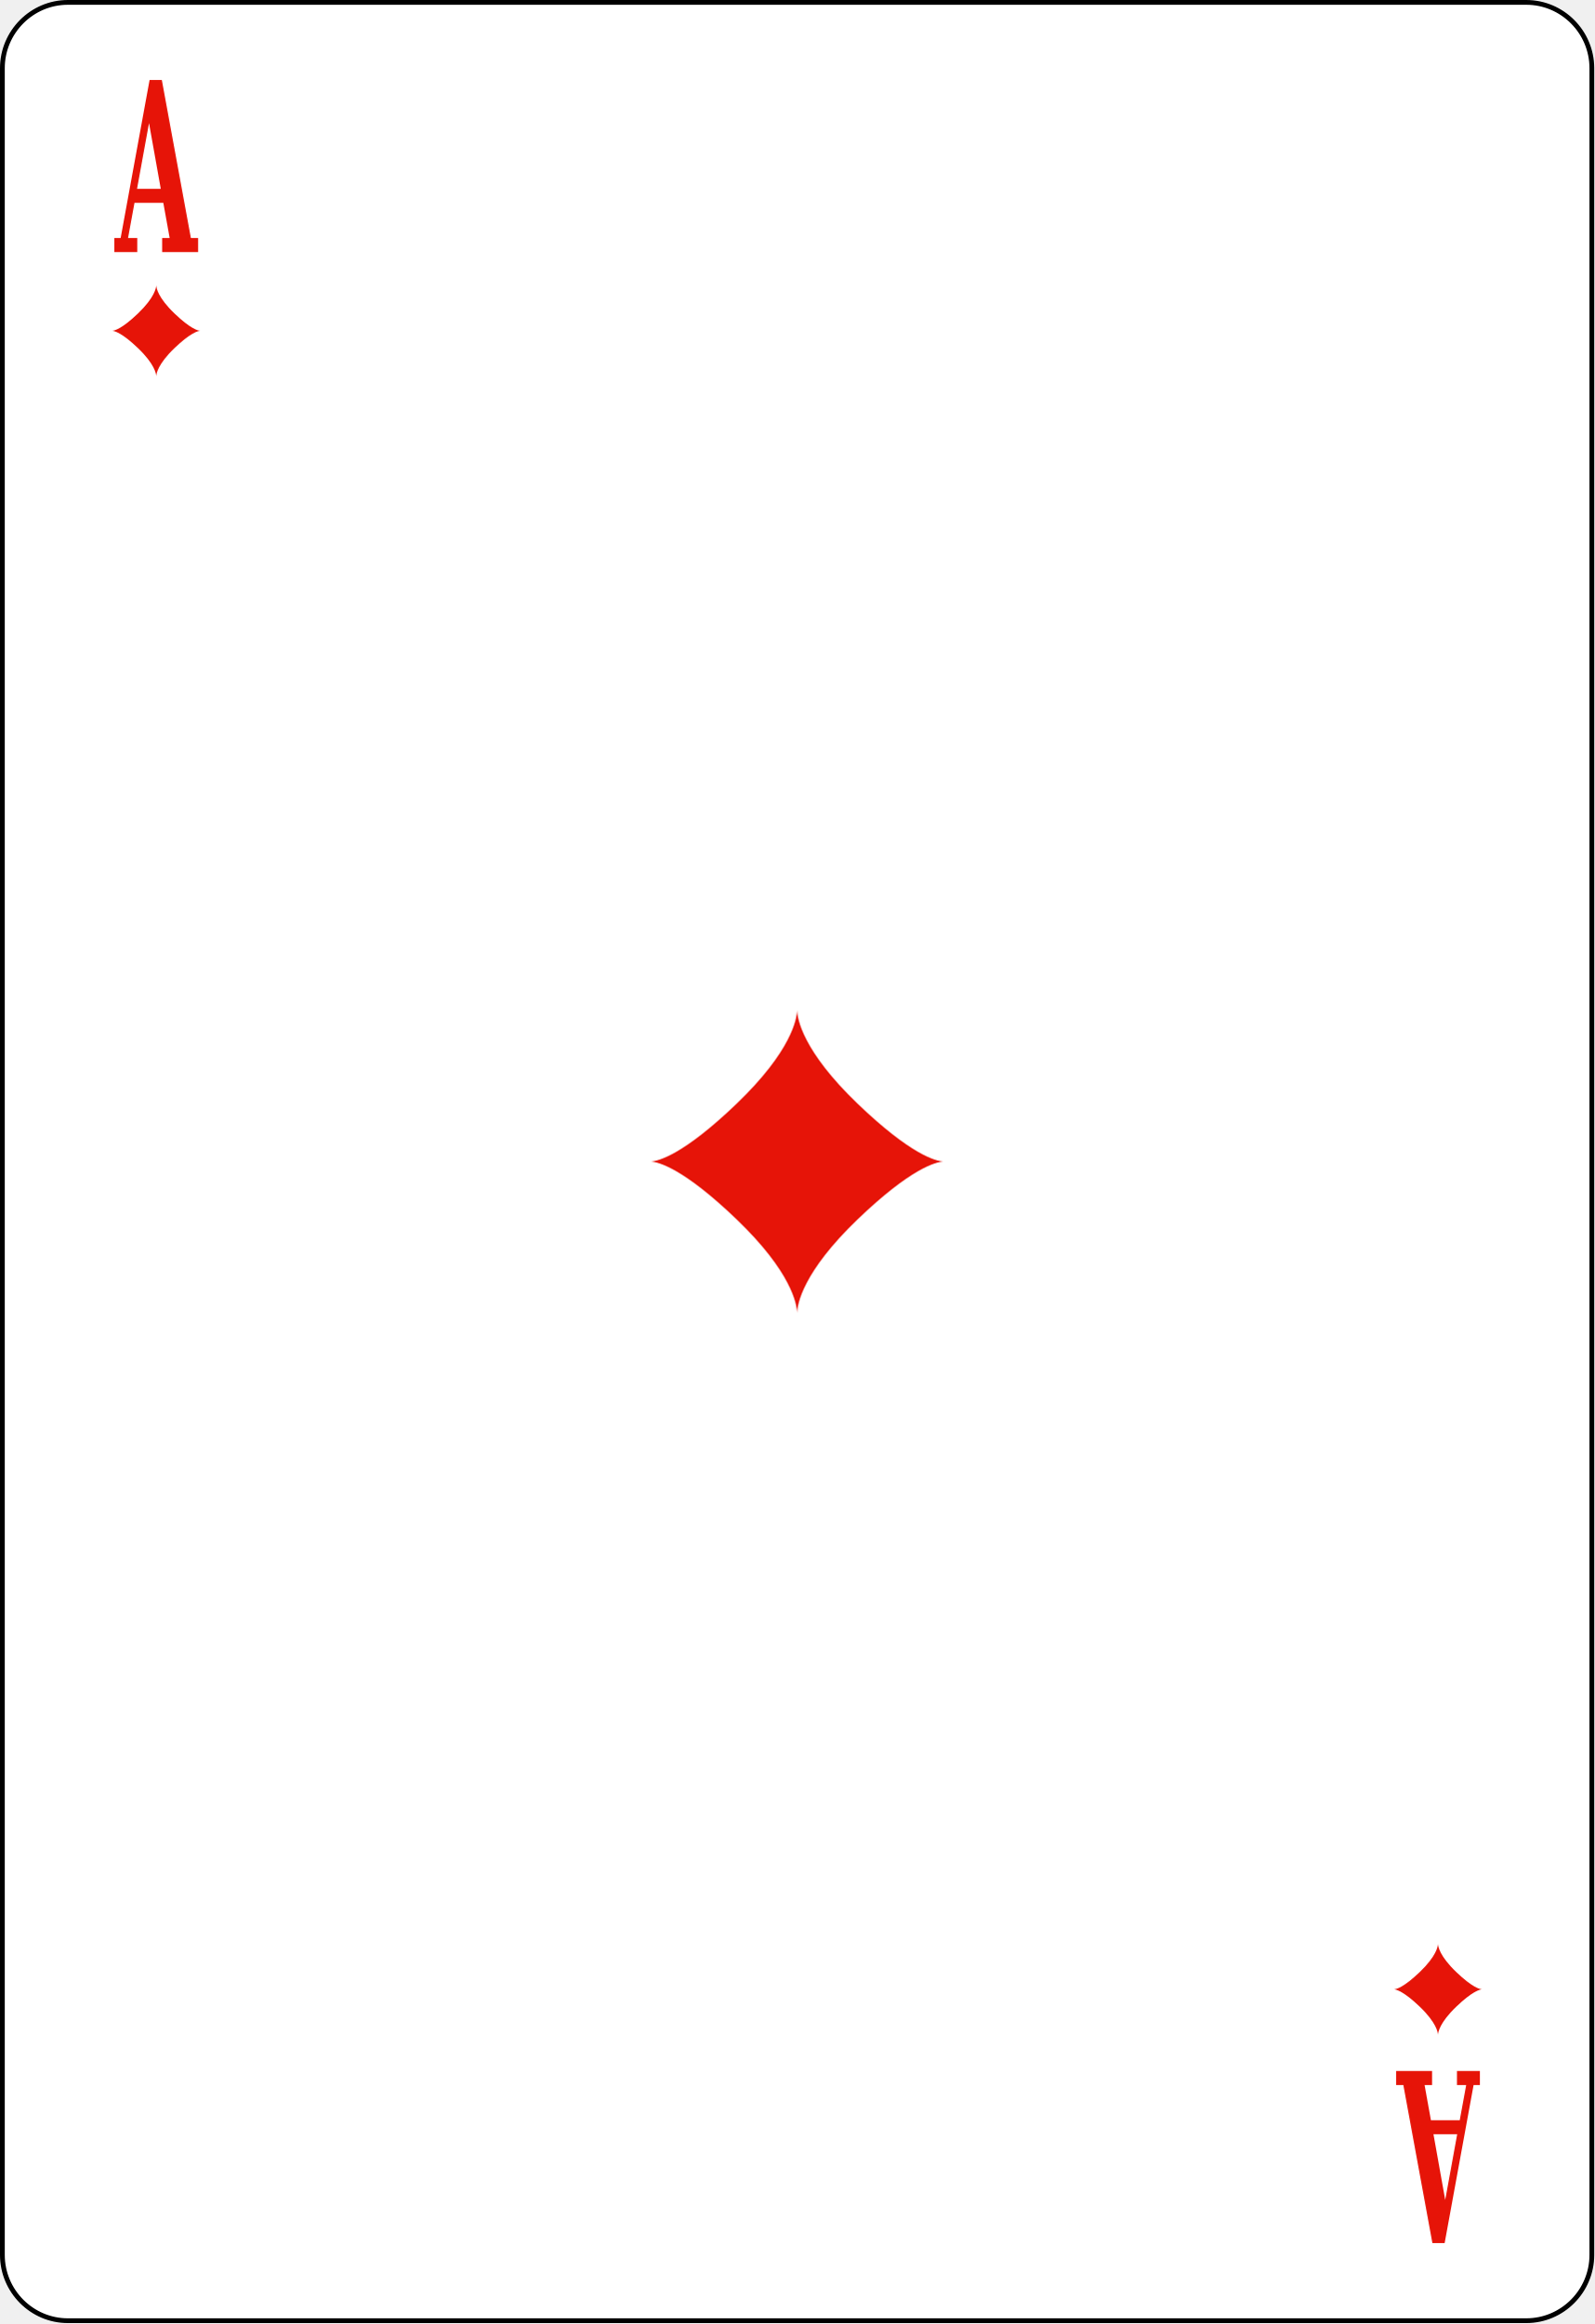
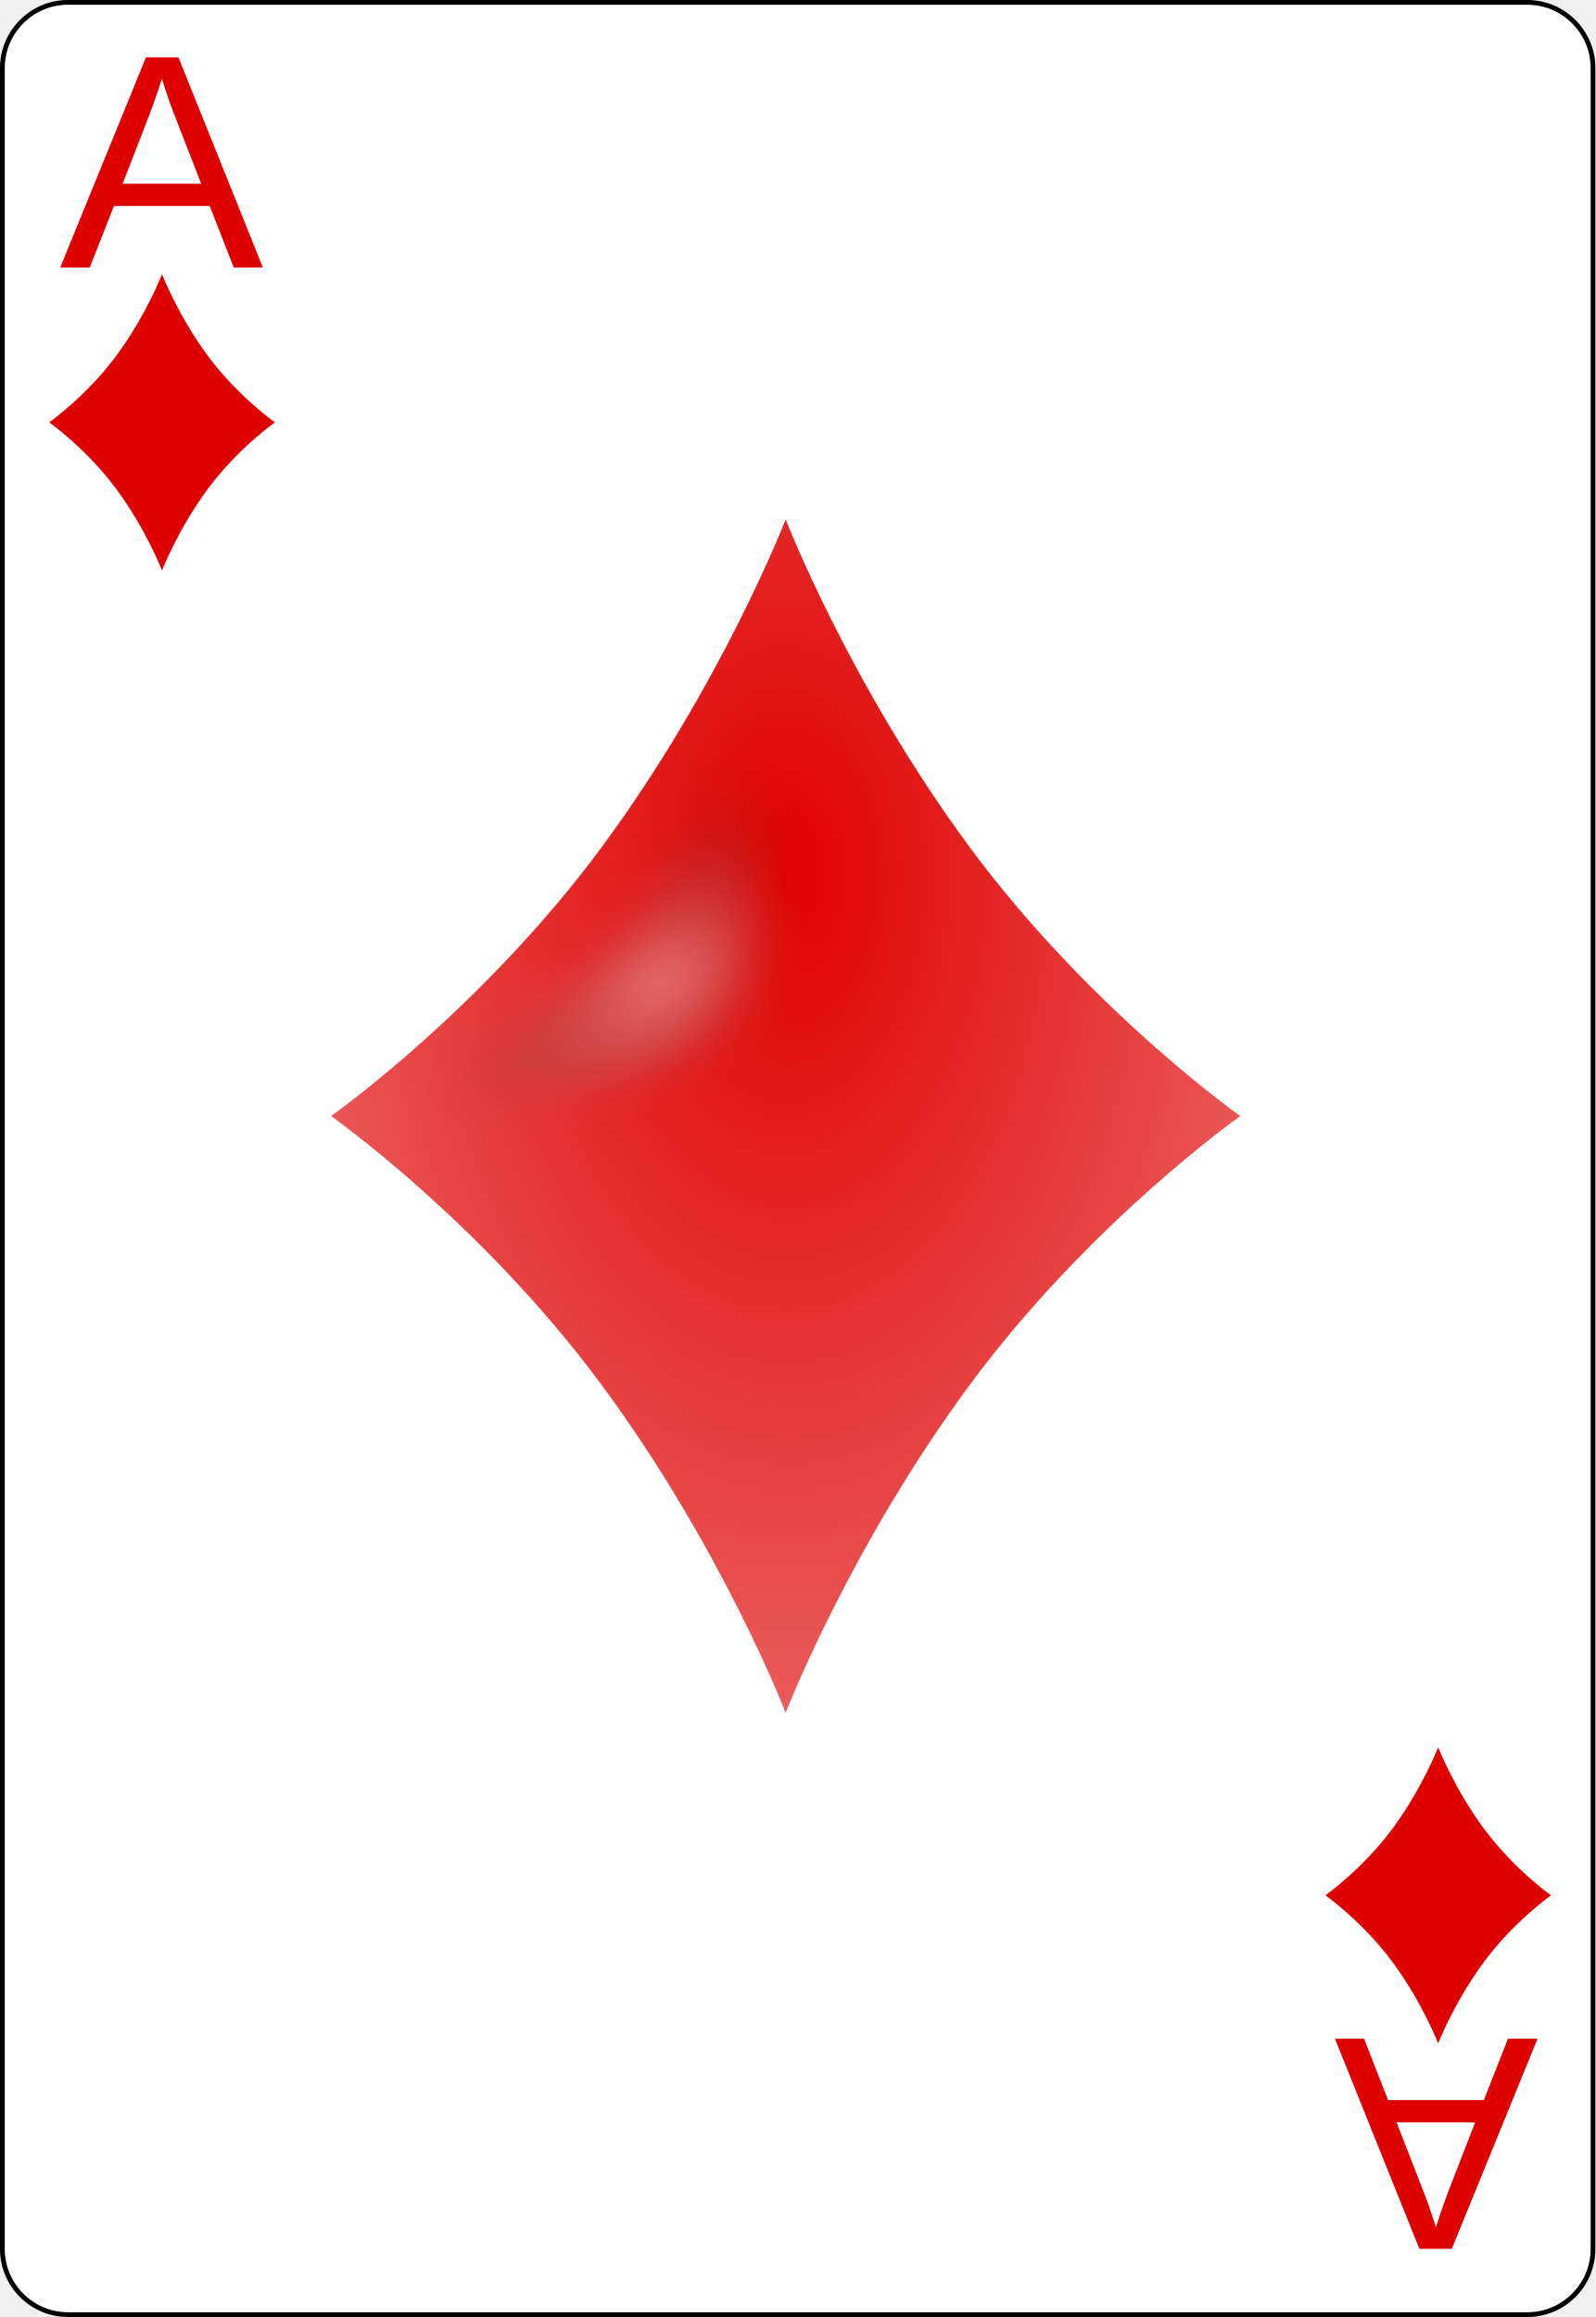
- <svg xmlns="http://www.w3.org/2000/svg" xmlns:xlink="http://www.w3.org/1999/xlink" width="208" height="303" viewBox="0 0 167.086 242.667" xml:space="preserve" id="svg2" version="1.0">
-   <defs id="defs88">
- 		
- 		
- 		
- 		
- 		
- 		
- 	</defs>
-   <path id="path5" d="M 166.836,235.893 C 166.836,239.685 163.75,242.784 159.966,242.784 L 7.111,242.784 C 3.336,242.784 0.25,239.685 0.25,235.893 L 0.25,6.775 C 0.25,2.988 3.336,-0.116 7.111,-0.116 L 159.966,-0.116 C 163.75,-0.116 166.836,2.988 166.836,6.775 L 166.836,235.893 L 166.836,235.893 z " style="fill:#ffffff;fill-rule:nonzero;stroke:#000000;stroke-width:0.5;stroke-miterlimit:4" />
-   <g style="fill-rule:nonzero;stroke:#000000;stroke-miterlimit:4;fill:#e61408;fill-opacity:1" id="g2192" transform="translate(0.9940219,0.2158208)">
-     <path style="stroke:none;fill:#e61408;fill-opacity:1" d="M 10.988,25.827 L 10.988,24.358 L 11.649,24.358 L 14.682,7.796 L 15.963,7.796 L 19.008,24.358 L 19.769,24.358 L 19.769,25.827 L 15.999,25.827 L 15.999,24.358 L 16.785,24.358 L 16.12,20.671 L 13.099,20.671 L 12.423,24.358 L 13.389,24.358 L 13.389,25.827 L 10.988,25.827 z M 13.365,19.202 L 15.854,19.202 L 14.622,12.317 L 13.365,19.202 L 13.365,19.202 z " id="path2194" />
+ <svg xmlns="http://www.w3.org/2000/svg" xmlns:xlink="http://www.w3.org/1999/xlink" width="167.087pt" height="242.667pt" viewBox="0 0 167.087 242.667" xml:space="preserve" id="svg2" version="1.1">
+   <defs id="defs41">
+     <radialGradient xlink:href="#linearGradient3773" id="radialGradient3781" cx="-0.158" cy="-8.835" fx="-0.158" fy="-8.835" r="8" gradientTransform="matrix(-1.584269,-0.02349808,0.03071979,-2.477574,-0.2485638,-26.71351)" gradientUnits="userSpaceOnUse" />
+     <linearGradient id="linearGradient3773">
+       <stop style="stop-color:#000000;stop-opacity:1;" offset="0" id="stop3775" />
+       <stop style="stop-color:#000000;stop-opacity:0.649;" offset="1" id="stop3777" />
+     </linearGradient>
+     <radialGradient xlink:href="#linearGradient3773" id="radialGradient3957" cx="-0.158" cy="-8.835" fx="-0.158" fy="-8.835" r="8" gradientTransform="matrix(-1.584269,-0.02349808,0.03071979,-2.477574,-0.2485638,-26.71351)" gradientUnits="userSpaceOnUse" />
+     <linearGradient id="linearGradient3959">
+       <stop style="stop-color:#000000;stop-opacity:1;" offset="0" id="stop3961" />
+       <stop style="stop-color:#000000;stop-opacity:0.649;" offset="1" id="stop3963" />
+     </linearGradient>
+     <radialGradient r="81.903" fy="509.476" fx="168.025" cy="509.476" cx="168.025" gradientTransform="matrix(1.25656,-0.7774064,0.3366382,0.5361257,-221.2021,359.2426)" gradientUnits="userSpaceOnUse" id="radialGradient3975" xlink:href="#linearGradient3784-4" />
+     <linearGradient id="linearGradient3784-4">
+       <stop style="stop-color:#ffffff;stop-opacity:0.435;" offset="0" id="stop3786-8" />
+       <stop style="stop-color:#000000;stop-opacity:0;" offset="1" id="stop3788-6" />
+     </linearGradient>
+     <radialGradient xlink:href="#linearGradient3784-4-5" id="radialGradient3929" gradientUnits="userSpaceOnUse" gradientTransform="matrix(1.25656,-0.7774064,0.3366382,0.5361257,-221.2021,359.2426)" cx="168.025" cy="509.476" fx="168.025" fy="509.476" r="81.903" />
+     <linearGradient id="linearGradient3784-4-5">
+       <stop style="stop-color:#ffffff;stop-opacity:0.489;" offset="0" id="stop3786-8-0" />
+       <stop style="stop-color:#000000;stop-opacity:0;" offset="1" id="stop3788-6-3" />
+     </linearGradient>
+     <radialGradient xlink:href="#linearGradient3784-4-1" id="radialGradient3927" gradientUnits="userSpaceOnUse" gradientTransform="matrix(1.25656,-0.7774064,0.3366382,0.5361257,-221.2021,359.2426)" cx="168.025" cy="509.476" fx="168.025" fy="509.476" r="81.903" />
+     <linearGradient id="linearGradient3784-4-1">
+       <stop style="stop-color:#ffffff;stop-opacity:0.237;" offset="0" id="stop3786-8-03" />
+       <stop style="stop-color:#000000;stop-opacity:0;" offset="1" id="stop3788-6-6" />
+     </linearGradient>
+     <linearGradient id="linearGradient3768">
+       <stop style="stop-color:#df0000;stop-opacity:1;" offset="0" id="stop3770" />
+       <stop style="stop-color:#df0000;stop-opacity:0.672;" offset="1" id="stop3772" />
+     </linearGradient>
+     <linearGradient id="linearGradient3784-4-6">
+       <stop style="stop-color:#ffffff;stop-opacity:0.313;" offset="0" id="stop3786-8-8" />
+       <stop style="stop-color:#000000;stop-opacity:0;" offset="1" id="stop3788-6-8" />
+     </linearGradient>
+     <radialGradient r="81.903" fy="492.632" fx="159.354" cy="492.632" cx="159.354" gradientTransform="matrix(1.089478,-0.715138,0.4464527,0.6562658,-244.9333,290.9185)" gradientUnits="userSpaceOnUse" id="radialGradient4013-8" xlink:href="#linearGradient3784-4-2" />
+     <linearGradient id="linearGradient3784-4-2">
+       <stop style="stop-color:#ffffff;stop-opacity:0.29;" offset="0" id="stop3786-8-1" />
+       <stop style="stop-color:#000000;stop-opacity:0;" offset="1" id="stop3788-6-5" />
+     </linearGradient>
+     <linearGradient id="linearGradient2984">
+       <stop style="stop-color:#df0000;stop-opacity:1;" offset="0" id="stop2986" />
+       <stop style="stop-color:#df0000;stop-opacity:0.641;" offset="1" id="stop2988" />
+     </linearGradient>
+     <linearGradient id="linearGradient3784-4-4">
+       <stop style="stop-color:#ffffff;stop-opacity:0.435;" offset="0" id="stop3786-8-8-2" />
+       <stop style="stop-color:#000000;stop-opacity:0;" offset="1" id="stop3788-6-1" />
+     </linearGradient>
+     <filter color-interpolation-filters="sRGB" id="filter3834-6-0" x="-0.139" width="1.279" y="-0.162" height="1.325">
+       <feGaussianBlur stdDeviation="9.511" id="feGaussianBlur3836-6-6" />
+     </filter>
+     <radialGradient r="81.903" fy="511.223" fx="171.487" cy="511.223" cx="171.487" gradientTransform="matrix(1.152989,-0.6739155,0.3948202,0.6754904,-233.6326,270.4008)" gradientUnits="userSpaceOnUse" id="radialGradient3100" xlink:href="#linearGradient3784-4-4" />
+     <radialGradient xlink:href="#linearGradient2984" id="radialGradient3137" gradientUnits="userSpaceOnUse" gradientTransform="matrix(-1.122416,0.00551393,-0.00908973,-1.85031,-0.0293938,-10.2277)" cx="1.6632675e-13" cy="-3.234" fx="1.6632675e-13" fy="-3.234" r="8" />
+   </defs>
+   <g id="Layer_x0020_1" style="fill-rule:nonzero;clip-rule:nonzero;stroke:#000000;stroke-miterlimit:4;">
+     <path style="fill:#FFFFFF;stroke-width:0.5;" d="M166.837,235.548c0,3.777-3.087,6.869-6.871,6.869H7.111c-3.775,0-6.861-3.092-6.861-6.869V7.12C0.25,3.343,3.336,0.25,7.111,0.25h152.855    c3.784,0,6.871,3.093,6.871,6.87v228.428z" id="path5" />
+     <g style="stroke:none;" id="g7">
+       <g id="g9">
+ 				
+ 			</g>
+     </g>
+     <g id="g15">
+ 			
+ 		</g>
+     <g id="g19">
+ 			
+ 		</g>
+     <g style="stroke:none;" id="g23">
+       <g id="g25">
+ 				
+ 			</g>
+     </g>
+     <g style="stroke:none;" id="g31">
+       <g id="g33">
+ 				
+ 			</g>
+     </g>
  </g>
-   <g style="fill-rule:nonzero;stroke:#000000;stroke-miterlimit:4;fill:#e61408;fill-opacity:1" id="g2196" transform="translate(-0.4061249,0.2153312)">
-     <path style="stroke:none;fill:#e61408;fill-opacity:1" d="M 155.511,216.409 L 155.511,217.878 L 154.85,217.878 L 151.816,234.44 L 150.535,234.44 L 147.49,217.878 L 146.729,217.878 L 146.729,216.409 L 150.5,216.409 L 150.5,217.878 L 149.714,217.878 L 150.379,221.565 L 153.399,221.565 L 154.076,217.878 L 153.109,217.878 L 153.109,216.409 L 155.511,216.409 z M 153.133,223.034 L 150.645,223.034 L 151.877,229.919 L 153.133,223.034 L 153.133,223.034 z " id="path2198" />
+   <text xml:space="preserve" style="font-size:32px;font-style:normal;font-weight:normal;line-height:125%;letter-spacing:0px;word-spacing:0px;fill:#df0000;fill-opacity:1;stroke:none;font-family:Bitstream Vera Sans" x="6.246" y="28.013" id="text3788">
+     <tspan id="tspan3790" x="6.246" y="28.013" style="font-style:normal;font-variant:normal;font-weight:normal;font-stretch:normal;font-family:Arial;-inkscape-font-specification:Arial;fill:#df0000;fill-opacity:1">A</tspan>
+   </text>
+   <text xml:space="preserve" style="font-size:32px;font-style:normal;font-weight:normal;line-height:125%;letter-spacing:0px;word-spacing:0px;fill:#df0000;fill-opacity:1;stroke:none;font-family:Bitstream Vera Sans" x="-161.088" y="-213.515" id="text3788-4" transform="scale(-1,-1)">
+     <tspan id="tspan3790-3" x="-161.088" y="-213.515" style="font-style:normal;font-variant:normal;font-weight:normal;font-stretch:normal;fill:#df0000;fill-opacity:1;font-family:Arial;-inkscape-font-specification:Arial">A</tspan>
+   </text>
+   <g transform="matrix(0.1700144,0,0,0.1700144,19.51711,29.79434)" id="g3011">
+     <g id="layer1-2" transform="matrix(35.0051,0,0,35.0051,369.1837,512.2729)">
+       <path d="M 3.243,-4.725 C 1.126,-7.589 0,-10.5 0,-10.5 c 0,0 -1.126,2.911 -3.243,5.775 C -5.361,-1.862 -8,0 -8,0 -8,0 -5.361,1.861 -3.243,4.726 -1.126,7.589 0,10.5 0,10.5 0,10.5 1.126,7.589 3.243,4.726 5.361,1.861 8,0 8,0 8,0 5.361,-1.862 3.243,-4.725 z" id="dl" style="fill:url(#radialGradient3137);fill-opacity:1" />
+     </g>
+     <path transform="matrix(-1.465212,0.2369433,-0.2453813,-1.517391,660.3062,1148.701)" id="path3762-6" d="m 117.301,604.266 c 0,0 -8.068,-94.95 22.857,-122.857 34.761,-31.369 140,-11.429 140,-11.429 0,0 -71.54,24.838 -100,48.571 -27.21,22.692 -62.857,85.714 -62.857,85.714 z" style="fill:url(#radialGradient3100);fill-opacity:1;stroke:none;filter:url(#filter3834-6-0)" />
  </g>
-   <path style="fill:#e61408;fill-opacity:1;stroke:none;stroke-width:1.5;stroke-linecap:round;stroke-linejoin:round;stroke-miterlimit:4;stroke-dasharray:none;stroke-opacity:1" d="M 83.543,105.469 C 83.517,106.364 82.985,109.724 77.192,115.284 C 71.616,120.635 69.013,121.277 68.23,121.334 C 69.013,121.39 71.616,122.032 77.192,127.384 C 82.985,132.944 83.517,136.303 83.543,137.199 C 83.569,136.303 84.101,132.944 89.894,127.384 C 95.47,122.032 98.074,121.39 98.856,121.334 C 98.074,121.277 95.47,120.635 89.894,115.284 C 84.101,109.724 83.569,106.364 83.543,105.469 z " id="path2243" />
-   <path id="path3230" d="M 16.372,29.52 C 16.365,29.79 16.205,30.8 14.463,32.472 C 12.786,34.081 12.003,34.274 11.768,34.291 C 12.003,34.308 12.786,34.501 14.463,36.11 C 16.205,37.782 16.365,38.792 16.372,39.061 C 16.38,38.792 16.54,37.782 18.282,36.11 C 19.959,34.501 20.742,34.308 20.977,34.291 C 20.742,34.274 19.959,34.081 18.282,32.472 C 16.54,30.8 16.38,29.79 16.372,29.52 z " style="fill:#e61408;fill-opacity:1;stroke:none;stroke-width:1.5;stroke-linecap:round;stroke-linejoin:round;stroke-miterlimit:4;stroke-dasharray:none;stroke-opacity:1" />
-   <use x="0" y="0" xlink:href="#path3230" id="use3238" transform="translate(134.3416,173.7805)" width="167.086" height="242.667" />
+   <g transform="matrix(1.476906,0,0,1.476906,16.9681,44.23616)" id="layer1-2-6">
+     <path style="fill:#df0000" id="dl-6" d="M 3.243,-4.725 C 1.126,-7.589 0,-10.5 0,-10.5 c 0,0 -1.126,2.911 -3.243,5.775 C -5.361,-1.862 -8,0 -8,0 -8,0 -5.361,1.861 -3.243,4.726 -1.126,7.589 0,10.5 0,10.5 0,10.5 1.126,7.589 3.243,4.726 5.361,1.861 8,0 8,0 8,0 5.361,-1.862 3.243,-4.725 z" />
+   </g>
+   <g transform="matrix(1.476906,0,0,1.476906,150.6209,198.5035)" id="layer1-2-6-4">
+     <path style="fill:#df0000" id="dl-6-9" d="M 3.243,-4.725 C 1.126,-7.589 0,-10.5 0,-10.5 c 0,0 -1.126,2.911 -3.243,5.775 C -5.361,-1.862 -8,0 -8,0 -8,0 -5.361,1.861 -3.243,4.726 -1.126,7.589 0,10.5 0,10.5 0,10.5 1.126,7.589 3.243,4.726 5.361,1.861 8,0 8,0 8,0 5.361,-1.862 3.243,-4.725 z" />
+   </g>
</svg>
